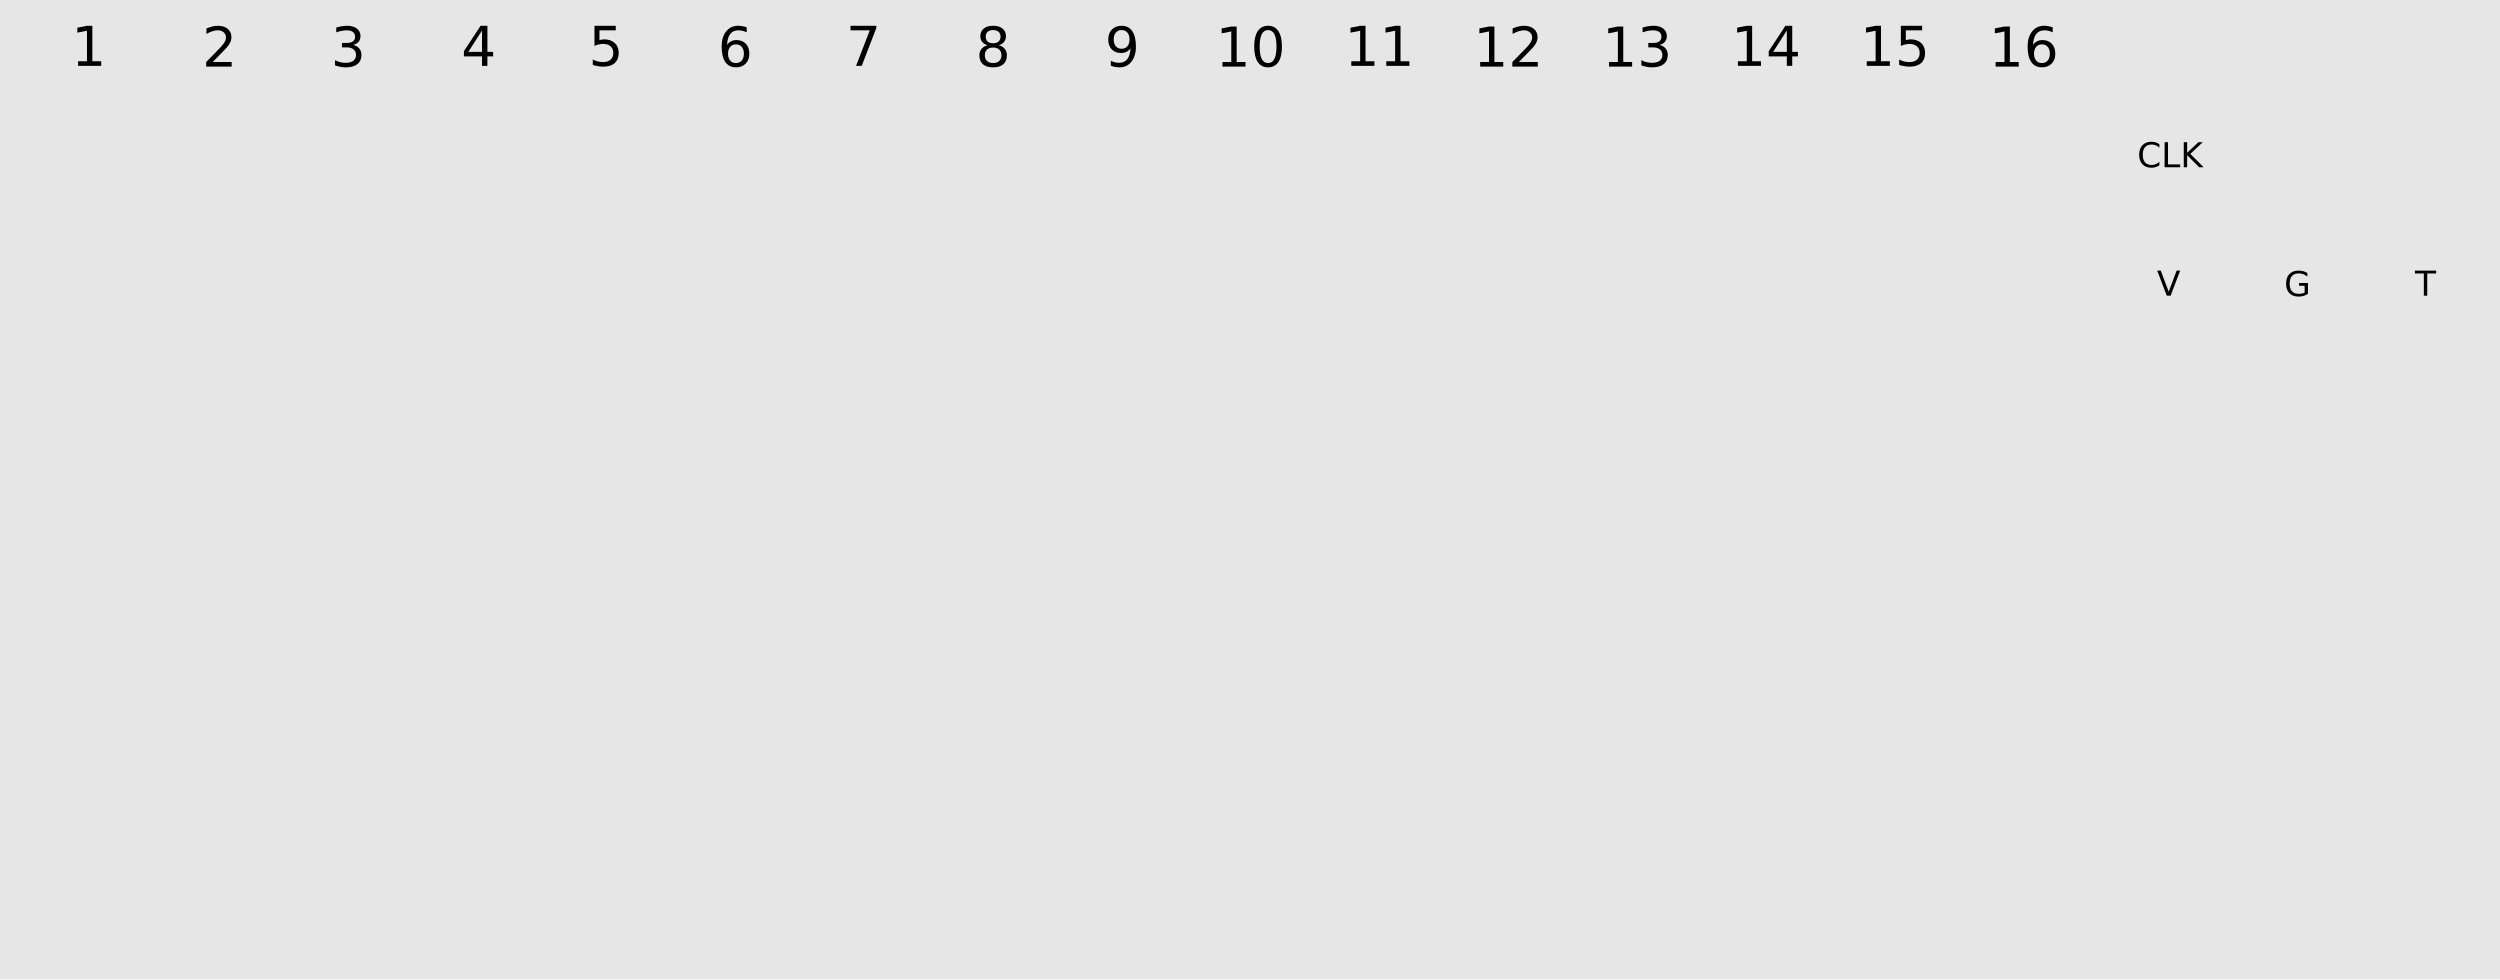
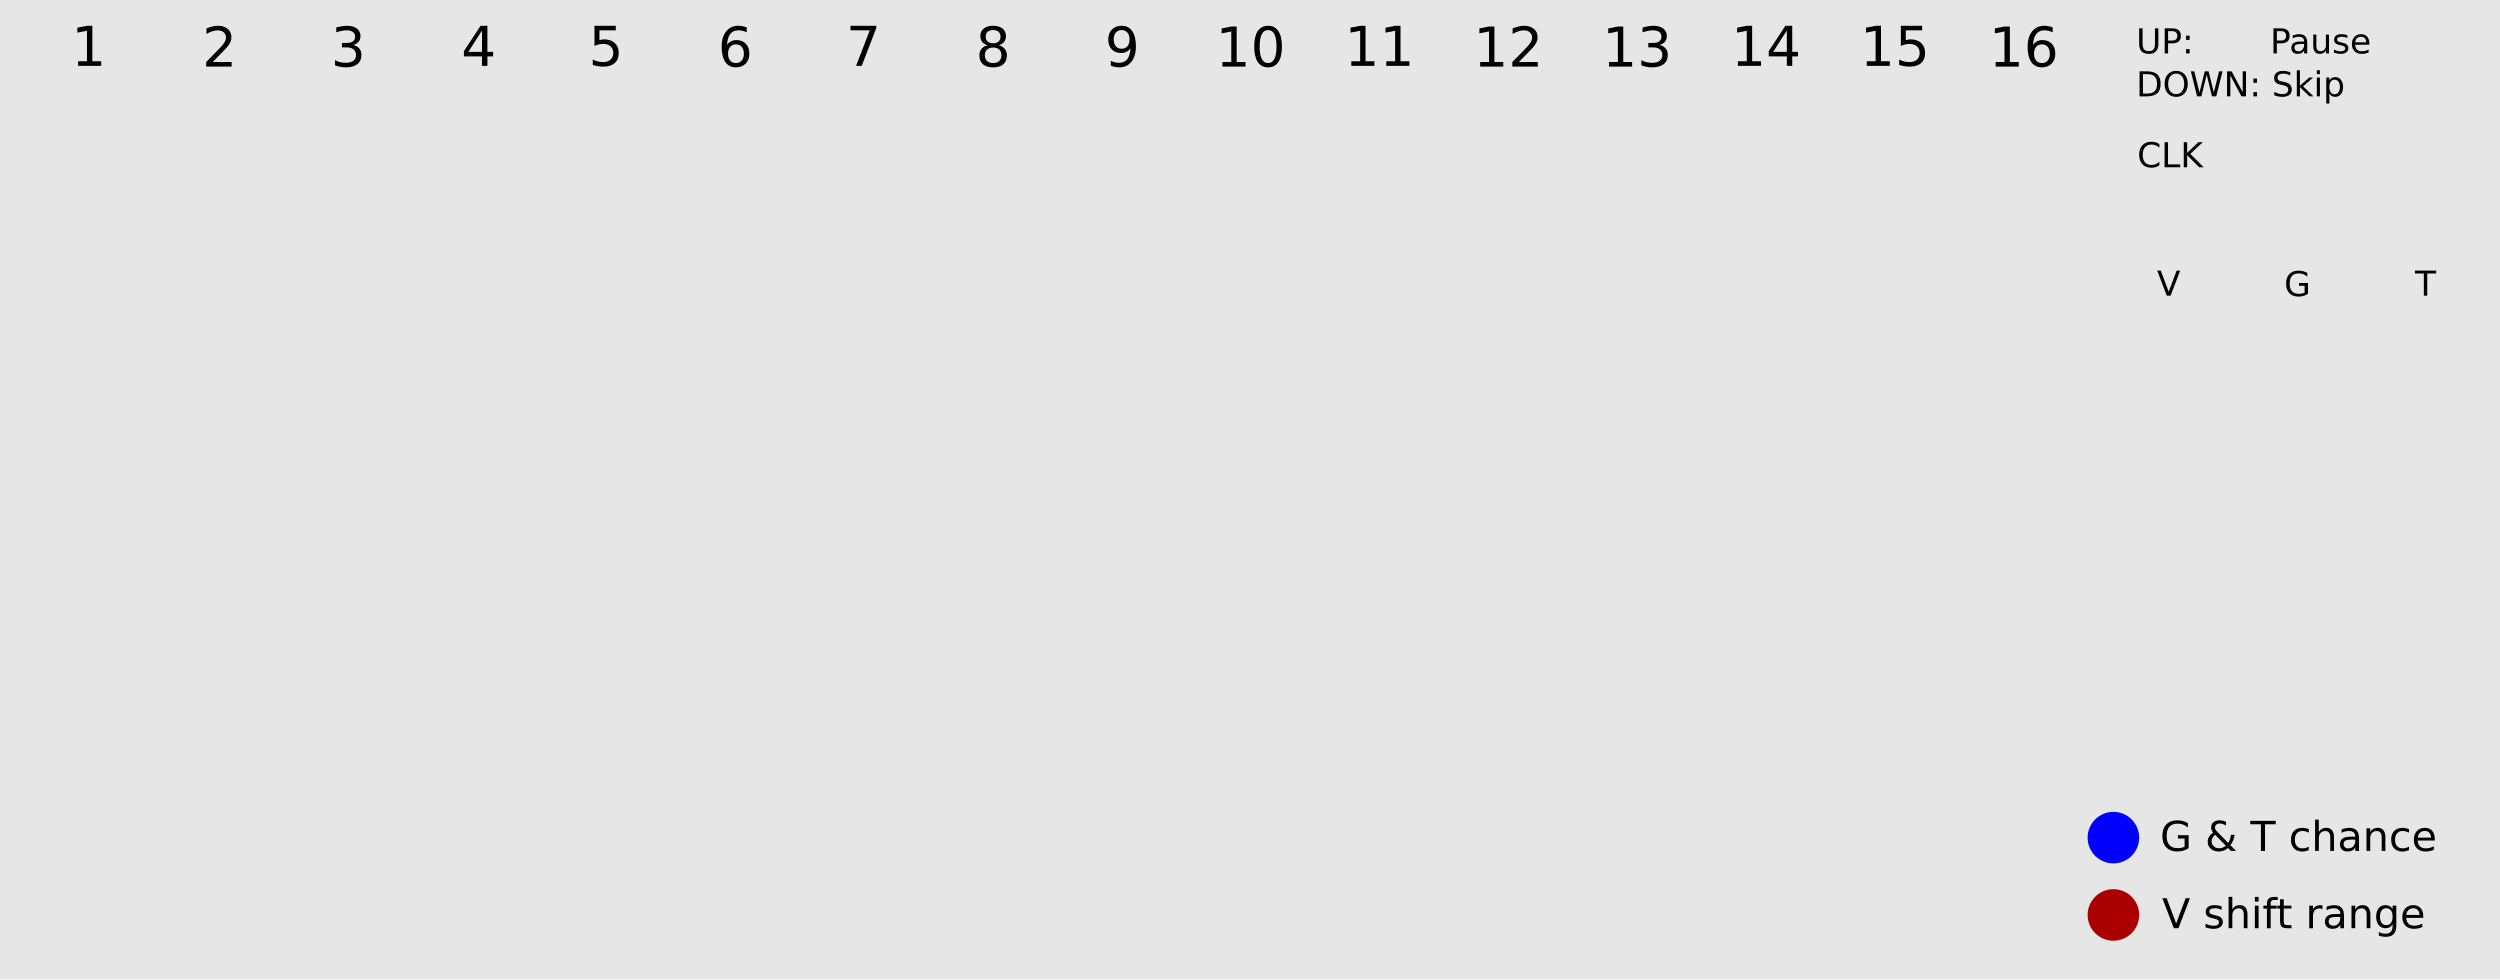
<svg xmlns="http://www.w3.org/2000/svg" width="970" height="380" viewBox="0 0 256.646 100.542" version="1.1" id="svg12553">
  <defs id="defs12547" />
  <g id="layer1" transform="translate(-26.5435,-161.3065)">
-     <path id="path33453" d="M 26.543,161.307 H 284.512 V 261.848 H 26.543 Z m 0,0" style="fill:#e6e6e6;fill-opacity:1;fill-rule:nonzero;stroke:none;stroke-width:0.475" />
+     <path id="path33453" d="M 26.014,161.307 H 283.983 V 261.848 H 26.014 Z m 0,0" style="fill:#e6e6e6;fill-opacity:1;fill-rule:nonzero;stroke:none;stroke-width:0.475" />
    <g aria-label="Clock " id="text354" style="font-style:normal;font-weight:normal;font-size:4.233px;line-height:1.25;font-family:sans-serif;fill:#000000;fill-opacity:1;stroke:none;stroke-width:0.265" transform="translate(-11.68908,-35.02009)">
      <path d="m 49.032,174.333 v 0.44 q -0.211,-0.196 -0.451,-0.294 -0.238,-0.097 -0.506,-0.097 -0.529,0 -0.81,0.325 -0.281,0.322 -0.281,0.934 0,0.61 0.281,0.934 0.281,0.322 0.81,0.322 0.269,0 0.506,-0.097 0.24,-0.097 0.451,-0.294 v 0.436 q -0.219,0.149 -0.465,0.223 -0.244,0.074 -0.517,0.074 -0.701,0 -1.104,-0.428 -0.403,-0.43 -0.403,-1.172 0,-0.744 0.403,-1.172 0.403,-0.43 1.104,-0.43 0.277,0 0.521,0.074 0.246,0.072 0.461,0.219 z" style="font-size:4.233px;stroke-width:0.265" id="path358" />
      <path d="m 49.661,173.965 h 0.38 v 3.216 h -0.38 z" style="font-size:4.233px;stroke-width:0.265" id="path360" />
      <path d="m 51.734,175.133 q -0.306,0 -0.484,0.24 -0.178,0.238 -0.178,0.653 0,0.415 0.176,0.655 0.178,0.238 0.486,0.238 0.304,0 0.482,-0.24 0.178,-0.24 0.178,-0.653 0,-0.411 -0.178,-0.651 -0.178,-0.242 -0.482,-0.242 z m 0,-0.322 q 0.496,0 0.779,0.322 0.283,0.322 0.283,0.893 0,0.568 -0.283,0.893 -0.283,0.322 -0.779,0.322 -0.498,0 -0.781,-0.322 -0.281,-0.325 -0.281,-0.893 0,-0.571 0.281,-0.893 0.283,-0.322 0.781,-0.322 z" style="font-size:4.233px;stroke-width:0.265" id="path362" />
      <path d="m 55.093,174.955 v 0.356 q -0.161,-0.089 -0.325,-0.132 -0.161,-0.045 -0.327,-0.045 -0.37,0 -0.575,0.236 -0.205,0.234 -0.205,0.657 0,0.424 0.205,0.659 0.205,0.234 0.575,0.234 0.165,0 0.327,-0.043 0.163,-0.045 0.325,-0.134 v 0.351 q -0.159,0.074 -0.331,0.112 -0.169,0.037 -0.362,0.037 -0.523,0 -0.831,-0.329 -0.308,-0.329 -0.308,-0.887 0,-0.566 0.31,-0.891 0.312,-0.325 0.854,-0.325 0.176,0 0.343,0.037 0.167,0.035 0.325,0.107 z" style="font-size:4.233px;stroke-width:0.265" id="path364" />
      <path d="m 55.74,173.965 h 0.382 v 1.9 l 1.135,-0.998 h 0.486 l -1.228,1.083 1.28,1.232 h -0.496 l -1.176,-1.131 v 1.131 h -0.382 z" style="font-size:4.233px;stroke-width:0.265" id="path366" />
    </g>
    <g aria-label="Run " id="text371" style="font-style:normal;font-weight:normal;font-size:2.822px;line-height:1.25;font-family:sans-serif;fill:#000000;fill-opacity:1;stroke:none;stroke-width:0.265" transform="translate(7.781762,-35.06145)">
      <path d="m 42.865,178.274 q 0.09,0.03 0.174,0.13 0.085,0.099 0.171,0.273 l 0.282,0.562 h -0.299 l -0.263,-0.528 q -0.102,-0.207 -0.198,-0.274 -0.095,-0.068 -0.26,-0.068 h -0.303 v 0.87 h -0.278 v -2.057 h 0.628 q 0.353,0 0.526,0.147 0.174,0.147 0.174,0.445 0,0.194 -0.091,0.322 -0.09,0.128 -0.262,0.178 z m -0.697,-0.864 v 0.73 h 0.35 q 0.201,0 0.303,-0.092 0.103,-0.094 0.103,-0.274 0,-0.181 -0.103,-0.271 -0.102,-0.092 -0.303,-0.092 z" style="font-size:2.822px;stroke-width:0.265" id="path375" />
      <path d="m 43.686,178.63 v -0.934 h 0.254 v 0.925 q 0,0.219 0.085,0.329 0.085,0.109 0.256,0.109 0.205,0 0.324,-0.131 0.12,-0.131 0.12,-0.357 v -0.875 h 0.254 v 1.543 h -0.254 v -0.237 q -0.092,0.141 -0.215,0.209 -0.121,0.068 -0.282,0.068 -0.266,0 -0.404,-0.165 -0.138,-0.165 -0.138,-0.484 z m 0.638,-0.972 z" style="font-size:2.822px;stroke-width:0.265" id="path377" />
      <path d="m 46.784,178.307 v 0.932 h -0.254 v -0.923 q 0,-0.219 -0.085,-0.328 -0.085,-0.109 -0.256,-0.109 -0.205,0 -0.324,0.131 -0.119,0.131 -0.119,0.357 v 0.872 h -0.255 v -1.543 h 0.255 v 0.24 q 0.091,-0.139 0.214,-0.208 0.124,-0.069 0.285,-0.069 0.266,0 0.402,0.165 0.136,0.164 0.136,0.484 z" style="font-size:2.822px;stroke-width:0.265" id="path379" />
    </g>
    <g aria-label="Reset" id="text384" style="font-size:2.822px;line-height:1.25;font-family:sans-serif;stroke-width:0.265" transform="translate(-3.872312,-33.00404)">
      <path d="m 68.277,176.217 q 0.09,0.03 0.174,0.13 0.085,0.099 0.171,0.273 l 0.282,0.562 H 68.605 l -0.263,-0.528 q -0.102,-0.207 -0.198,-0.274 -0.095,-0.068 -0.26,-0.068 h -0.303 v 0.87 h -0.278 v -2.057 h 0.628 q 0.353,0 0.526,0.147 0.174,0.147 0.174,0.445 0,0.194 -0.091,0.322 -0.09,0.128 -0.262,0.178 z m -0.697,-0.864 v 0.73 h 0.35 q 0.201,0 0.303,-0.092 0.103,-0.094 0.103,-0.274 0,-0.181 -0.103,-0.271 -0.102,-0.092 -0.303,-0.092 z" style="font-size:2.822px;stroke-width:0.265" id="path386" />
      <path d="m 70.445,176.346 v 0.124 H 69.279 q 0.017,0.262 0.157,0.4 0.142,0.136 0.394,0.136 0.146,0 0.282,-0.036 0.138,-0.036 0.273,-0.107 v 0.24 q -0.136,0.058 -0.28,0.088 -0.143,0.03 -0.291,0.03 -0.369,0 -0.586,-0.215 -0.215,-0.215 -0.215,-0.582 0,-0.379 0.204,-0.601 0.205,-0.223 0.553,-0.223 0.311,0 0.492,0.201 0.182,0.2 0.182,0.544 z m -0.254,-0.074 q -0.003,-0.208 -0.117,-0.332 -0.113,-0.124 -0.3,-0.124 -0.212,0 -0.34,0.12 -0.127,0.12 -0.146,0.338 z" style="font-size:2.822px;stroke-width:0.265" id="path388" />
      <path d="m 71.845,175.684 v 0.24 q -0.107,-0.055 -0.223,-0.083 -0.116,-0.028 -0.24,-0.028 -0.189,0 -0.284,0.058 -0.094,0.058 -0.094,0.174 0,0.088 0.068,0.139 0.068,0.05 0.271,0.095 l 0.087,0.019 q 0.27,0.058 0.383,0.164 0.114,0.105 0.114,0.294 0,0.215 -0.171,0.34 -0.169,0.125 -0.467,0.125 -0.124,0 -0.259,-0.025 -0.134,-0.023 -0.282,-0.072 v -0.262 q 0.141,0.073 0.277,0.11 0.136,0.036 0.27,0.036 0.179,0 0.276,-0.061 0.096,-0.062 0.096,-0.174 0,-0.103 -0.07,-0.158 -0.069,-0.055 -0.305,-0.106 l -0.088,-0.021 q -0.236,-0.05 -0.34,-0.152 -0.105,-0.103 -0.105,-0.282 0,-0.218 0.154,-0.336 0.154,-0.119 0.438,-0.119 0.141,0 0.265,0.021 0.124,0.021 0.229,0.062 z" style="font-size:2.822px;stroke-width:0.265" id="path390" />
      <path d="m 73.652,176.346 v 0.124 h -1.166 q 0.017,0.262 0.157,0.4 0.142,0.136 0.394,0.136 0.146,0 0.282,-0.036 0.138,-0.036 0.273,-0.107 v 0.24 q -0.136,0.058 -0.28,0.088 -0.143,0.03 -0.291,0.03 -0.369,0 -0.586,-0.215 -0.215,-0.215 -0.215,-0.582 0,-0.379 0.204,-0.601 0.205,-0.223 0.553,-0.223 0.311,0 0.492,0.201 0.182,0.2 0.182,0.544 z m -0.254,-0.074 q -0.003,-0.208 -0.117,-0.332 -0.113,-0.124 -0.3,-0.124 -0.212,0 -0.34,0.12 -0.127,0.12 -0.146,0.338 z" style="font-size:2.822px;stroke-width:0.265" id="path392" />
      <path d="m 74.319,175.2 v 0.438 h 0.522 v 0.197 h -0.522 v 0.838 q 0,0.189 0.051,0.243 0.052,0.054 0.211,0.054 h 0.26 v 0.212 h -0.26 q -0.294,0 -0.405,-0.109 -0.112,-0.11 -0.112,-0.4 v -0.838 h -0.186 v -0.197 h 0.186 v -0.438 z" style="font-size:2.822px;stroke-width:0.265" id="path394" />
    </g>
    <g aria-label="Steps" id="text399" style="font-size:4.233px;line-height:1.25;font-family:sans-serif;stroke-width:0.265" transform="translate(1.960926,-35.06143)">
      <path d="m 75.097,174.164 v 0.407 q -0.238,-0.114 -0.449,-0.17 -0.211,-0.056 -0.407,-0.056 -0.341,0 -0.527,0.132 -0.184,0.132 -0.184,0.376 0,0.205 0.122,0.31 0.124,0.103 0.467,0.167 l 0.252,0.052 q 0.467,0.089 0.688,0.314 0.223,0.223 0.223,0.599 0,0.449 -0.302,0.68 -0.3,0.232 -0.881,0.232 -0.219,0 -0.467,-0.05 -0.246,-0.05 -0.511,-0.147 v -0.43 q 0.254,0.143 0.498,0.215 0.244,0.072 0.48,0.072 0.358,0 0.552,-0.141 0.194,-0.141 0.194,-0.401 0,-0.227 -0.141,-0.356 -0.138,-0.128 -0.457,-0.192 l -0.254,-0.05 q -0.467,-0.093 -0.676,-0.291 -0.209,-0.198 -0.209,-0.552 0,-0.409 0.287,-0.645 0.289,-0.236 0.796,-0.236 0.217,0 0.442,0.039 0.225,0.039 0.461,0.118 z" style="stroke-width:0.265" id="path401" />
      <path d="m 76.293,174.176 v 0.657 h 0.783 v 0.296 h -0.783 v 1.257 q 0,0.283 0.076,0.364 0.079,0.081 0.316,0.081 h 0.391 v 0.318 h -0.391 q -0.44,0 -0.608,-0.163 -0.167,-0.165 -0.167,-0.599 v -1.257 h -0.279 v -0.296 h 0.279 v -0.657 z" style="stroke-width:0.265" id="path403" />
      <path d="m 79.557,175.896 v 0.186 h -1.749 q 0.025,0.393 0.236,0.599 0.213,0.205 0.591,0.205 0.219,0 0.424,-0.054 0.207,-0.054 0.409,-0.161 v 0.36 q -0.205,0.087 -0.42,0.132 -0.215,0.045 -0.436,0.045 -0.554,0 -0.878,-0.322 -0.322,-0.322 -0.322,-0.872 0,-0.568 0.306,-0.901 0.308,-0.335 0.829,-0.335 0.467,0 0.738,0.302 0.273,0.3 0.273,0.816 z m -0.38,-0.112 q -0.004,-0.312 -0.176,-0.498 -0.169,-0.186 -0.451,-0.186 -0.318,0 -0.511,0.18 -0.19,0.18 -0.219,0.506 z" style="stroke-width:0.265" id="path405" />
      <path d="m 80.549,176.801 v 1.228 h -0.382 v -3.196 h 0.382 v 0.351 q 0.12,-0.207 0.302,-0.306 0.184,-0.101 0.438,-0.101 0.422,0 0.684,0.335 0.265,0.335 0.265,0.881 0,0.546 -0.265,0.881 -0.263,0.335 -0.684,0.335 -0.254,0 -0.438,-0.099 -0.182,-0.101 -0.302,-0.308 z m 1.294,-0.808 q 0,-0.42 -0.174,-0.657 -0.172,-0.24 -0.473,-0.24 -0.302,0 -0.475,0.24 -0.172,0.238 -0.172,0.657 0,0.42 0.172,0.659 0.174,0.238 0.475,0.238 0.302,0 0.473,-0.238 0.174,-0.24 0.174,-0.659 z" style="stroke-width:0.265" id="path407" />
      <path d="m 84.345,174.902 v 0.36 q -0.161,-0.083 -0.335,-0.124 -0.174,-0.041 -0.36,-0.041 -0.283,0 -0.426,0.087 -0.141,0.087 -0.141,0.26 0,0.132 0.101,0.209 0.101,0.074 0.407,0.143 l 0.13,0.029 q 0.405,0.087 0.575,0.246 0.172,0.157 0.172,0.44 0,0.322 -0.256,0.511 -0.254,0.188 -0.701,0.188 -0.186,0 -0.389,-0.037 -0.201,-0.035 -0.424,-0.107 v -0.393 q 0.211,0.11 0.415,0.165 0.205,0.054 0.405,0.054 0.269,0 0.413,-0.091 0.145,-0.093 0.145,-0.26 0,-0.155 -0.105,-0.238 -0.103,-0.083 -0.457,-0.159 l -0.132,-0.031 q -0.353,-0.074 -0.511,-0.227 -0.157,-0.155 -0.157,-0.424 0,-0.327 0.232,-0.504 0.232,-0.178 0.657,-0.178 0.211,0 0.397,0.031 0.186,0.031 0.343,0.093 z" style="stroke-width:0.265" id="path409" />
    </g>
    <g aria-label="CLK" id="text60" style="font-style:normal;font-weight:normal;font-size:3.528px;line-height:1.25;font-family:sans-serif;fill:#000000;fill-opacity:1;stroke:none;stroke-width:0.265" transform="translate(-8.929327,-43.68371)">
      <path d="m 257.151,219.787 v 0.367 q -0.176,-0.164 -0.376,-0.245 -0.198,-0.081 -0.422,-0.081 -0.441,0 -0.675,0.27 -0.234,0.269 -0.234,0.779 0,0.508 0.234,0.779 0.234,0.269 0.675,0.269 0.224,0 0.422,-0.081 0.2,-0.081 0.376,-0.245 v 0.363 q -0.183,0.124 -0.388,0.186 -0.203,0.062 -0.431,0.062 -0.584,0 -0.92,-0.357 -0.336,-0.358 -0.336,-0.977 0,-0.62 0.336,-0.977 0.336,-0.358 0.92,-0.358 0.231,0 0.434,0.062 0.205,0.06 0.384,0.183 z" style="font-size:3.528px;stroke-width:0.265" id="path62" />
      <path d="m 257.688,219.589 h 0.348 v 2.279 h 1.252 v 0.293 h -1.6 z" style="font-size:3.528px;stroke-width:0.265" id="path64" />
      <path d="m 259.654,219.589 h 0.348 v 1.087 l 1.154,-1.087 h 0.448 l -1.276,1.199 1.368,1.373 h -0.458 l -1.235,-1.239 v 1.239 h -0.348 z" style="font-size:3.528px;stroke-width:0.265" id="path66" />
    </g>
    <g aria-label="1" id="text9599" style="font-size:5.644px;line-height:1.25;font-family:sans-serif;stroke-width:0.265" transform="translate(-113.4327,13.39085)">
      <path d="m 147.994,154.208 h 0.91 v -3.139 l -0.989,0.198 v -0.507 l 0.984,-0.198 h 0.557 v 3.646 h 0.91 v 0.469 h -2.37 z" style="stroke-width:0.265" id="path9661" />
    </g>
    <g aria-label="2" id="text9603" style="font-size:5.644px;line-height:1.25;font-family:sans-serif;stroke-width:0.265" transform="translate(-199.6447,25.35596)">
      <path d="m 248.025,142.317 h 1.943 v 0.469 h -2.613 v -0.469 q 0.317,-0.328 0.863,-0.879 0.548,-0.554 0.689,-0.714 0.267,-0.3 0.372,-0.507 0.107,-0.209 0.107,-0.411 0,-0.328 -0.232,-0.535 -0.229,-0.207 -0.598,-0.207 -0.262,0 -0.554,0.091 -0.289,0.091 -0.62,0.276 v -0.562 q 0.336,-0.135 0.628,-0.204 0.292,-0.069 0.535,-0.069 0.639,0 1.02,0.32 0.38,0.32 0.38,0.854 0,0.254 -0.097,0.482 -0.094,0.226 -0.345,0.535 -0.069,0.08 -0.438,0.463 -0.369,0.38 -1.042,1.067 z" style="stroke-width:0.265" id="path9664" />
    </g>
    <g aria-label="3" id="text9607" style="font-size:5.644px;line-height:1.25;font-family:sans-serif;stroke-width:0.265" transform="translate(-191.7237,41.23095)">
      <path d="m 254.523,124.692 q 0.4,0.085 0.623,0.356 0.226,0.27 0.226,0.667 0,0.609 -0.419,0.943 -0.419,0.333 -1.191,0.333 -0.259,0 -0.535,-0.052 -0.273,-0.05 -0.565,-0.152 v -0.537 q 0.232,0.135 0.507,0.204 0.276,0.069 0.576,0.069 0.524,0 0.796,-0.207 0.276,-0.207 0.276,-0.601 0,-0.364 -0.256,-0.568 -0.254,-0.207 -0.708,-0.207 h -0.48 v -0.458 h 0.502 q 0.411,0 0.628,-0.163 0.218,-0.165 0.218,-0.474 0,-0.317 -0.226,-0.485 -0.223,-0.171 -0.642,-0.171 -0.229,0 -0.491,0.05 -0.262,0.05 -0.576,0.154 v -0.496 q 0.317,-0.088 0.593,-0.132 0.278,-0.044 0.524,-0.044 0.634,0 1.003,0.289 0.369,0.287 0.369,0.777 0,0.342 -0.196,0.579 -0.196,0.234 -0.557,0.325 z" style="stroke-width:0.265" id="path9667" />
    </g>
    <g aria-label="4" id="text9611" style="font-size:5.644px;line-height:1.25;font-family:sans-serif;stroke-width:0.265">
      <path d="m 76.026,164.437 -1.406,2.197 h 1.406 z m -0.146,-0.485 h 0.7 v 2.682 h 0.587 v 0.463 h -0.587 v 0.97 h -0.554 v -0.97 h -1.858 v -0.537 z" style="stroke-width:0.265" id="path9679" />
    </g>
    <g aria-label="5" id="text9615" style="font-size:5.644px;line-height:1.25;font-family:sans-serif;stroke-width:0.265" transform="translate(-83.25004,27.92732)">
      <path d="m 170.821,136.025 h 2.186 v 0.469 h -1.676 v 1.009 q 0.121,-0.041 0.243,-0.061 0.121,-0.022 0.243,-0.022 0.689,0 1.091,0.378 0.402,0.378 0.402,1.023 0,0.664 -0.413,1.034 -0.413,0.367 -1.166,0.367 -0.259,0 -0.529,-0.044 -0.267,-0.044 -0.554,-0.132 V 139.484 q 0.248,0.135 0.513,0.201 0.265,0.066 0.559,0.066 0.477,0 0.755,-0.251 0.278,-0.251 0.278,-0.681 0,-0.43 -0.278,-0.681 -0.278,-0.251 -0.755,-0.251 -0.223,0 -0.446,0.05 -0.22,0.05 -0.452,0.154 z" style="stroke-width:0.265" id="path9673" />
    </g>
    <g aria-label="6" id="text9619" style="font-size:5.644px;line-height:1.25;font-family:sans-serif;stroke-width:0.265" transform="translate(-56.75037,38.5851)">
      <path d="m 158.846,127.277 q -0.375,0 -0.595,0.256 -0.218,0.256 -0.218,0.703 0,0.444 0.218,0.703 0.22,0.256 0.595,0.256 0.375,0 0.593,-0.256 0.22,-0.259 0.22,-0.703 0,-0.446 -0.22,-0.703 -0.218,-0.256 -0.593,-0.256 z m 1.105,-1.745 v 0.507 q -0.209,-0.099 -0.424,-0.152 -0.212,-0.052 -0.422,-0.052 -0.551,0 -0.843,0.372 -0.289,0.372 -0.331,1.124 0.163,-0.24 0.408,-0.367 0.245,-0.13 0.54,-0.13 0.62,0 0.978,0.378 0.361,0.375 0.361,1.022 0,0.634 -0.375,1.017 -0.375,0.383 -0.998,0.383 -0.714,0 -1.091,-0.546 -0.378,-0.548 -0.378,-1.587 0,-0.976 0.463,-1.554 0.463,-0.582 1.243,-0.582 0.209,0 0.422,0.041 0.215,0.041 0.446,0.124 z" style="stroke-width:0.265" id="path9676" />
    </g>
    <g aria-label="7" id="text9623" style="font-size:5.644px;line-height:1.25;font-family:sans-serif;stroke-width:0.265">
      <path d="m 113.856,163.952 h 2.646 v 0.237 l -1.494,3.878 h -0.582 l 1.406,-3.646 H 113.856 Z" style="stroke-width:0.265" id="path9682" />
    </g>
    <g aria-label="8" id="text9627" style="font-size:5.644px;line-height:1.25;font-family:sans-serif;stroke-width:0.265" transform="translate(-75.26017,49.1684)">
      <path d="m 203.756,117.019 q -0.397,0 -0.626,0.212 -0.226,0.212 -0.226,0.584 0,0.372 0.226,0.584 0.229,0.212 0.626,0.212 0.397,0 0.626,-0.212 0.229,-0.215 0.229,-0.584 0,-0.372 -0.229,-0.584 -0.226,-0.212 -0.626,-0.212 z m -0.557,-0.237 q -0.358,-0.088 -0.559,-0.333 -0.198,-0.245 -0.198,-0.598 0,-0.493 0.35,-0.78 0.353,-0.287 0.965,-0.287 0.615,0 0.965,0.287 0.35,0.287 0.35,0.78 0,0.353 -0.201,0.598 -0.198,0.245 -0.554,0.333 0.402,0.094 0.626,0.367 0.226,0.273 0.226,0.667 0,0.598 -0.367,0.918 -0.364,0.32 -1.045,0.32 -0.681,0 -1.047,-0.32 -0.364,-0.32 -0.364,-0.918 0,-0.394 0.226,-0.667 0.226,-0.273 0.628,-0.367 z m -0.204,-0.879 q 0,0.32 0.198,0.499 0.201,0.179 0.562,0.179 0.358,0 0.559,-0.179 0.204,-0.179 0.204,-0.499 0,-0.32 -0.204,-0.499 -0.201,-0.179 -0.559,-0.179 -0.361,0 -0.562,0.179 -0.198,0.179 -0.198,0.499 z" style="stroke-width:0.265" id="path9670" />
    </g>
    <g aria-label="9" id="text9631" style="font-size:5.644px;line-height:1.25;font-family:sans-serif;stroke-width:0.265">
      <path d="m 140.579,168.056 v -0.507 q 0.209,0.099 0.424,0.152 0.215,0.052 0.422,0.052 0.551,0 0.841,-0.369 0.292,-0.372 0.333,-1.127 -0.16,0.237 -0.405,0.364 -0.245,0.127 -0.543,0.127 -0.617,0 -0.978,-0.372 -0.358,-0.375 -0.358,-1.022 0,-0.634 0.375,-1.017 0.375,-0.383 0.998,-0.383 0.714,0 1.089,0.548 0.378,0.546 0.378,1.587 0,0.973 -0.463,1.554 -0.46,0.579 -1.24,0.579 -0.209,0 -0.424,-0.041 -0.215,-0.041 -0.446,-0.124 z m 1.108,-1.745 q 0.375,0 0.593,-0.256 0.22,-0.256 0.22,-0.703 0,-0.444 -0.22,-0.7 -0.218,-0.259 -0.593,-0.259 -0.375,0 -0.595,0.259 -0.218,0.256 -0.218,0.7 0,0.446 0.218,0.703 0.22,0.256 0.595,0.256 z" style="stroke-width:0.265" id="path9700" />
    </g>
    <g aria-label="10" id="text9635" style="font-size:5.644px;line-height:1.25;font-family:sans-serif;stroke-width:0.265" transform="translate(-156.4597,57.1059)">
      <path d="m 308.496,110.567 h 0.909 v -3.139 l -0.989,0.198 v -0.507 l 0.984,-0.198 h 0.557 v 3.646 h 0.909 v 0.469 h -2.37 z" style="stroke-width:0.265" id="path9695" />
      <path d="m 313.181,107.287 q -0.43,0 -0.648,0.424 -0.215,0.422 -0.215,1.271 0,0.846 0.215,1.271 0.218,0.422 0.648,0.422 0.433,0 0.648,-0.422 0.218,-0.424 0.218,-1.271 0,-0.849 -0.218,-1.271 -0.215,-0.424 -0.648,-0.424 z m 0,-0.441 q 0.692,0 1.056,0.548 0.367,0.546 0.367,1.587 0,1.039 -0.367,1.587 -0.364,0.546 -1.056,0.546 -0.692,0 -1.058,-0.546 -0.364,-0.548 -0.364,-1.587 0,-1.042 0.364,-1.587 0.367,-0.548 1.058,-0.548 z" style="stroke-width:0.265" id="path9697" />
    </g>
    <g aria-label="11" id="text9639" style="font-size:5.644px;line-height:1.25;font-family:sans-serif;stroke-width:0.265" transform="translate(-0.2645807)">
      <path d="m 165.53,167.599 h 0.909 v -3.139 l -0.989,0.198 v -0.507 l 0.984,-0.198 h 0.557 v 3.646 h 0.909 v 0.469 h -2.37 z" style="stroke-width:0.265" id="path9703" />
      <path d="m 169.121,167.599 h 0.91 v -3.139 l -0.989,0.198 v -0.507 l 0.984,-0.198 h 0.557 v 3.646 h 0.91 v 0.469 h -2.37 z" style="stroke-width:0.265" id="path9705" />
    </g>
    <g aria-label="12" id="text9643" style="font-size:5.644px;line-height:1.25;font-family:sans-serif;stroke-width:0.265">
      <path d="m 178.494,167.673 h 0.91 v -3.139 l -0.989,0.198 v -0.507 l 0.984,-0.198 h 0.557 v 3.646 h 0.91 v 0.469 h -2.37 z" style="stroke-width:0.265" id="path9708" />
      <path d="m 182.469,167.673 h 1.943 v 0.469 h -2.613 v -0.469 q 0.317,-0.328 0.863,-0.879 0.548,-0.554 0.689,-0.714 0.267,-0.3 0.372,-0.507 0.107,-0.209 0.107,-0.411 0,-0.328 -0.232,-0.535 -0.229,-0.207 -0.598,-0.207 -0.262,0 -0.554,0.091 -0.289,0.091 -0.62,0.276 v -0.562 q 0.336,-0.135 0.628,-0.204 0.292,-0.069 0.535,-0.069 0.639,0 1.02,0.32 0.38,0.32 0.38,0.854 0,0.254 -0.097,0.482 -0.094,0.226 -0.345,0.535 -0.069,0.08 -0.438,0.463 -0.369,0.38 -1.042,1.067 z" style="stroke-width:0.265" id="path9710" />
    </g>
    <g aria-label="13" id="text9647" style="font-size:5.644px;line-height:1.25;font-family:sans-serif;stroke-width:0.265">
      <path d="m 191.723,167.673 h 0.91 v -3.139 l -0.989,0.198 v -0.507 l 0.984,-0.198 h 0.557 v 3.646 h 0.91 v 0.469 h -2.37 z" style="stroke-width:0.265" id="path9713" />
      <path d="m 196.905,165.923 q 0.4,0.085 0.623,0.356 0.226,0.27 0.226,0.667 0,0.609 -0.419,0.943 -0.419,0.333 -1.191,0.333 -0.259,0 -0.535,-0.052 -0.273,-0.05 -0.565,-0.152 v -0.537 q 0.232,0.135 0.507,0.204 0.276,0.069 0.576,0.069 0.524,0 0.797,-0.207 0.276,-0.207 0.276,-0.601 0,-0.364 -0.256,-0.568 -0.254,-0.207 -0.708,-0.207 h -0.48 v -0.458 h 0.502 q 0.411,0 0.628,-0.163 0.218,-0.165 0.218,-0.474 0,-0.317 -0.226,-0.485 -0.223,-0.171 -0.642,-0.171 -0.229,0 -0.491,0.05 -0.262,0.05 -0.576,0.154 v -0.496 q 0.317,-0.088 0.593,-0.132 0.278,-0.044 0.524,-0.044 0.634,0 1.003,0.289 0.369,0.287 0.369,0.777 0,0.342 -0.196,0.579 -0.196,0.234 -0.557,0.325 z" style="stroke-width:0.265" id="path9715" />
    </g>
    <g aria-label="14" id="text9651" style="font-size:5.644px;line-height:1.25;font-family:sans-serif;stroke-width:0.265">
      <path d="m 204.953,167.599 h 0.91 v -3.139 l -0.989,0.198 v -0.507 l 0.984,-0.198 h 0.557 v 3.646 h 0.909 v 0.469 h -2.37 z" style="stroke-width:0.265" id="path9718" />
      <path d="m 209.977,164.437 -1.406,2.197 h 1.406 z m -0.146,-0.485 h 0.7 v 2.682 h 0.587 v 0.463 h -0.587 v 0.97 h -0.554 v -0.97 h -1.858 v -0.537 z" style="stroke-width:0.265" id="path9720" />
    </g>
    <g aria-label="15" id="text9655" style="font-size:5.644px;line-height:1.25;font-family:sans-serif;stroke-width:0.265" transform="translate(-106.1889,-62.03101)">
      <path d="m 324.371,229.63 h 0.909 v -3.139 l -0.989,0.198 v -0.507 l 0.984,-0.198 h 0.557 v 3.646 h 0.909 v 0.469 h -2.37 z" style="stroke-width:0.265" id="path9723" />
      <path d="m 327.871,225.983 h 2.186 v 0.469 h -1.676 v 1.009 q 0.121,-0.041 0.243,-0.061 0.121,-0.022 0.243,-0.022 0.689,0 1.091,0.378 0.402,0.378 0.402,1.023 0,0.664 -0.413,1.034 -0.413,0.367 -1.166,0.367 -0.259,0 -0.529,-0.044 -0.267,-0.044 -0.554,-0.132 v -0.559 q 0.248,0.135 0.513,0.201 0.265,0.066 0.559,0.066 0.477,0 0.755,-0.251 0.278,-0.251 0.278,-0.681 0,-0.43 -0.278,-0.681 -0.278,-0.251 -0.755,-0.251 -0.223,0 -0.446,0.05 -0.22,0.05 -0.452,0.154 z" style="stroke-width:0.265" id="path9725" />
    </g>
    <g aria-label="16" id="text9659" style="font-size:5.644px;line-height:1.25;font-family:sans-serif;stroke-width:0.265">
      <path d="m 231.411,167.673 h 0.91 v -3.139 l -0.989,0.198 v -0.507 l 0.984,-0.198 h 0.557 v 3.646 h 0.91 v 0.469 h -2.37 z" style="stroke-width:0.265" id="path9728" />
      <path d="m 236.165,165.862 q -0.375,0 -0.595,0.256 -0.218,0.256 -0.218,0.703 0,0.444 0.218,0.703 0.22,0.256 0.595,0.256 0.375,0 0.593,-0.256 0.22,-0.259 0.22,-0.703 0,-0.446 -0.22,-0.703 -0.218,-0.256 -0.593,-0.256 z m 1.105,-1.745 v 0.507 q -0.209,-0.099 -0.424,-0.152 -0.212,-0.052 -0.422,-0.052 -0.551,0 -0.843,0.372 -0.289,0.372 -0.331,1.124 0.163,-0.24 0.408,-0.367 0.245,-0.13 0.54,-0.13 0.62,0 0.978,0.378 0.361,0.375 0.361,1.023 0,0.634 -0.375,1.017 -0.375,0.383 -0.998,0.383 -0.714,0 -1.091,-0.546 -0.378,-0.548 -0.378,-1.587 0,-0.976 0.463,-1.554 0.463,-0.582 1.243,-0.582 0.209,0 0.422,0.041 0.215,0.041 0.446,0.124 z" style="stroke-width:0.265" id="path9730" />
    </g>
    <g aria-label="G" id="text9735" style="font-size:3.528px;line-height:1.25;font-family:sans-serif;stroke-width:0.265" transform="translate(59.06858,56.85782)">
      <path d="m 204.062,134.481 v -0.691 h -0.568 v -0.286 h 0.913 v 1.104 q -0.202,0.143 -0.444,0.217 -0.243,0.072 -0.518,0.072 -0.603,0 -0.944,-0.351 -0.339,-0.353 -0.339,-0.982 0,-0.63 0.339,-0.982 0.341,-0.353 0.944,-0.353 0.251,0 0.477,0.062 0.227,0.062 0.419,0.183 v 0.37 q -0.193,-0.164 -0.41,-0.246 -0.217,-0.083 -0.456,-0.083 -0.472,0 -0.71,0.264 -0.236,0.264 -0.236,0.785 0,0.52 0.236,0.784 0.238,0.264 0.71,0.264 0.184,0 0.329,-0.031 0.145,-0.033 0.26,-0.1 z" style="font-size:3.528px;stroke-width:0.265" id="path9737" />
    </g>
    <g aria-label="V" id="text9742" style="font-size:3.528px;line-height:1.25;font-family:sans-serif;stroke-width:0.265">
      <path d="m 248.982,191.66 -0.982,-2.572 h 0.363 l 0.815,2.165 0.816,-2.165 h 0.362 l -0.98,2.572 z" style="font-size:3.528px;stroke-width:0.265" id="path9748" />
    </g>
    <g aria-label="T" id="text9746" style="font-size:3.528px;line-height:1.25;font-family:sans-serif;stroke-width:0.265">
      <path d="m 274.458,189.088 h 2.176 v 0.293 h -0.913 v 2.279 h -0.35 v -2.279 h -0.913 z" style="font-size:3.528px;stroke-width:0.265" id="path9751" />
    </g>
+     <circle style="fill:#0000ff;stroke-width:0.265" id="path9754" cx="243.502" cy="247.296" r="2.646" />
+     <g aria-label="Pitch shift range" id="text9758" style="font-size:4.233px;line-height:1.25;font-family:sans-serif;stroke-width:0.265" transform="translate(5.027084,-1.281563)">
+       <g aria-label="V shift range" id="text9973" style="font-size:4.233px;line-height:1.25;font-family:sans-serif;stroke-width:0.07">
+         <path d="m 244.68,257.879 -1.178,-3.086 h 0.436 l 0.978,2.598 0.98,-2.598 h 0.434 l -1.176,3.086 z" style="font-size:4.233px;stroke-width:0.07" id="path9975" />
+         <path d="m 249.585,255.633 v 0.36 q -0.161,-0.083 -0.335,-0.124 -0.174,-0.041 -0.36,-0.041 -0.283,0 -0.426,0.087 -0.141,0.087 -0.141,0.26 0,0.132 0.101,0.209 0.101,0.074 0.407,0.143 l 0.13,0.029 q 0.405,0.087 0.575,0.246 0.172,0.157 0.172,0.44 0,0.322 -0.256,0.511 -0.254,0.188 -0.701,0.188 -0.186,0 -0.389,-0.037 -0.201,-0.035 -0.424,-0.107 v -0.393 q 0.211,0.11 0.415,0.165 0.205,0.054 0.405,0.054 0.269,0 0.413,-0.091 0.145,-0.093 0.145,-0.26 0,-0.155 -0.105,-0.238 -0.103,-0.083 -0.457,-0.159 l -0.132,-0.031 q -0.353,-0.074 -0.511,-0.227 -0.157,-0.155 -0.157,-0.424 0,-0.327 0.232,-0.504 0.232,-0.178 0.657,-0.178 0.211,0 0.397,0.031 0.186,0.031 0.343,0.093 z" style="font-size:4.233px;stroke-width:0.07" id="path9977" />
+         <path d="m 252.239,256.482 v 1.397 h -0.38 v -1.385 q 0,-0.329 -0.128,-0.492 -0.128,-0.163 -0.384,-0.163 -0.308,0 -0.486,0.196 -0.178,0.196 -0.178,0.535 v 1.308 h -0.382 v -3.216 h 0.382 v 1.261 q 0.136,-0.209 0.32,-0.312 0.186,-0.103 0.428,-0.103 0.399,0 0.604,0.248 0.205,0.246 0.205,0.726 z" style="font-size:4.233px;stroke-width:0.07" id="path9979" />
+         <path d="m 252.998,255.564 h 0.38 v 2.315 h -0.38 z m 0,-0.901 h 0.38 v 0.482 h -0.38 z" style="font-size:4.233px;stroke-width:0.07" id="path9981" />
+         <path d="m 255.346,254.663 v 0.316 h -0.364 q -0.205,0 -0.285,0.083 -0.079,0.083 -0.079,0.298 v 0.205 h 0.626 v 0.296 h -0.626 v 2.02 h -0.382 v -2.02 h -0.364 v -0.296 h 0.364 v -0.161 q 0,-0.387 0.18,-0.562 0.18,-0.178 0.571,-0.178 z" style="font-size:4.233px;stroke-width:0.07" id="path9983" />
+         <path d="m 255.966,254.907 v 0.657 h 0.783 v 0.296 h -0.783 v 1.257 q 0,0.283 0.076,0.364 0.079,0.081 0.316,0.081 h 0.391 v 0.318 h -0.391 q -0.44,0 -0.608,-0.163 -0.167,-0.165 -0.167,-0.599 v -1.257 h -0.279 v -0.296 h 0.279 v -0.657 z" style="font-size:4.233px;stroke-width:0.07" id="path9985" />
+         <path d="m 259.937,255.92 q -0.064,-0.037 -0.141,-0.054 -0.074,-0.019 -0.165,-0.019 -0.322,0 -0.496,0.211 -0.172,0.209 -0.172,0.602 v 1.22 h -0.382 v -2.315 h 0.382 v 0.36 q 0.12,-0.211 0.312,-0.312 0.192,-0.103 0.467,-0.103 0.039,0 0.087,0.006 0.048,0.004 0.105,0.015 z" style="font-size:4.233px;stroke-width:0.07" id="path9987" />
+         <path d="m 261.388,256.716 q -0.461,0 -0.639,0.105 -0.178,0.105 -0.178,0.36 0,0.203 0.132,0.322 0.134,0.118 0.364,0.118 0.316,0 0.506,-0.223 0.192,-0.225 0.192,-0.597 v -0.085 z m 0.759,-0.157 v 1.321 h -0.38 v -0.351 q -0.13,0.211 -0.325,0.312 -0.194,0.099 -0.475,0.099 -0.356,0 -0.566,-0.198 -0.209,-0.201 -0.209,-0.535 0,-0.391 0.26,-0.589 0.263,-0.198 0.781,-0.198 h 0.533 v -0.037 q 0,-0.263 -0.174,-0.405 -0.172,-0.145 -0.484,-0.145 -0.198,0 -0.387,0.048 -0.188,0.048 -0.362,0.143 v -0.351 q 0.209,-0.081 0.405,-0.12 0.196,-0.041 0.382,-0.041 0.502,0 0.75,0.26 0.248,0.26 0.248,0.79 z" style="font-size:4.233px;stroke-width:0.07" id="path9989" />
+         <path d="m 264.855,256.482 v 1.397 h -0.38 v -1.385 q 0,-0.329 -0.128,-0.492 -0.128,-0.163 -0.384,-0.163 -0.308,0 -0.486,0.196 -0.178,0.196 -0.178,0.535 v 1.308 h -0.382 v -2.315 h 0.382 v 0.36 q 0.136,-0.209 0.32,-0.312 0.186,-0.103 0.428,-0.103 0.399,0 0.604,0.248 0.205,0.246 0.205,0.726 z" style="font-size:4.233px;stroke-width:0.07" id="path9991" />
+         <path d="m 267.137,256.695 q 0,-0.413 -0.172,-0.641 -0.17,-0.227 -0.477,-0.227 -0.306,0 -0.477,0.227 -0.17,0.227 -0.17,0.641 0,0.411 0.17,0.639 0.172,0.227 0.477,0.227 0.308,0 0.477,-0.227 0.172,-0.227 0.172,-0.639 z m 0.38,0.897 q 0,0.591 -0.263,0.878 -0.263,0.289 -0.804,0.289 -0.201,0 -0.378,-0.031 -0.178,-0.029 -0.345,-0.091 v -0.37 q 0.167,0.091 0.331,0.134 0.163,0.043 0.333,0.043 0.374,0 0.56,-0.196 0.186,-0.194 0.186,-0.589 v -0.188 q -0.118,0.205 -0.302,0.306 -0.184,0.101 -0.44,0.101 -0.426,0 -0.686,-0.325 -0.26,-0.325 -0.26,-0.86 0,-0.537 0.26,-0.862 0.26,-0.325 0.686,-0.325 0.256,0 0.44,0.101 0.184,0.101 0.302,0.306 v -0.351 h 0.38 z" style="font-size:4.233px;stroke-width:0.07" id="path9993" />
+         <path d="m 270.281,256.627 v 0.186 h -1.749 q 0.025,0.393 0.236,0.599 0.213,0.205 0.591,0.205 0.219,0 0.424,-0.054 0.207,-0.054 0.409,-0.161 v 0.36 q -0.205,0.087 -0.42,0.132 -0.215,0.045 -0.436,0.045 -0.554,0 -0.878,-0.322 -0.322,-0.322 -0.322,-0.872 0,-0.568 0.306,-0.901 0.308,-0.335 0.829,-0.335 0.467,0 0.738,0.302 0.273,0.3 0.273,0.816 z m -0.38,-0.112 q -0.004,-0.312 -0.176,-0.498 -0.169,-0.186 -0.451,-0.186 -0.318,0 -0.511,0.18 -0.19,0.18 -0.219,0.506 z" style="font-size:4.233px;stroke-width:0.07" id="path9995" />
+       </g>
+     </g>
+     <circle style="fill:#aa0000;stroke-width:0.265" id="path9754-3" cx="243.502" cy="255.234" r="2.646" />
+     <g aria-label="G &amp; T chance" id="text9758-6" style="font-size:4.233px;line-height:1.25;font-family:sans-serif;stroke-width:0.265" transform="translate(2.645836,-1.247077)">
+       <path d="M 248.165,249.467 V 248.638 H 247.483 v -0.343 h 1.096 v 1.325 q -0.242,0.172 -0.533,0.26 -0.291,0.087 -0.622,0.087 -0.723,0 -1.133,-0.422 -0.407,-0.424 -0.407,-1.178 0,-0.757 0.407,-1.178 0.409,-0.424 1.133,-0.424 0.302,0 0.573,0.074 0.273,0.074 0.502,0.219 v 0.444 q -0.232,-0.196 -0.492,-0.296 -0.26,-0.099 -0.548,-0.099 -0.566,0 -0.852,0.316 -0.283,0.316 -0.283,0.943 0,0.624 0.283,0.941 0.285,0.316 0.852,0.316 0.221,0 0.395,-0.037 0.174,-0.039 0.312,-0.12 z" style="font-size:4.233px;stroke-width:0.265" id="path9876" />
+       <path d="m 251.301,248.248 q -0.188,0.167 -0.277,0.335 -0.087,0.165 -0.087,0.347 0,0.302 0.219,0.502 0.219,0.201 0.55,0.201 0.196,0 0.368,-0.064 0.172,-0.066 0.322,-0.198 z m 0.291,-0.232 1.05,1.075 q 0.122,-0.184 0.19,-0.393 0.068,-0.211 0.081,-0.446 h 0.384 q -0.025,0.273 -0.132,0.539 -0.107,0.267 -0.3,0.527 l 0.577,0.589 h -0.521 l -0.296,-0.304 q -0.215,0.184 -0.451,0.275 -0.236,0.089 -0.506,0.089 -0.498,0 -0.814,-0.283 -0.316,-0.285 -0.316,-0.73 0,-0.265 0.138,-0.496 0.138,-0.234 0.415,-0.438 -0.099,-0.13 -0.151,-0.258 -0.052,-0.13 -0.052,-0.254 0,-0.335 0.229,-0.537 0.229,-0.205 0.61,-0.205 0.172,0 0.341,0.037 0.172,0.037 0.347,0.112 v 0.376 q -0.18,-0.097 -0.343,-0.147 -0.163,-0.052 -0.304,-0.052 -0.217,0 -0.353,0.116 -0.134,0.114 -0.134,0.296 0,0.105 0.06,0.213 0.062,0.105 0.25,0.3 z" style="font-size:4.233px;stroke-width:0.265" id="path9878" />
+       <path d="m 254.906,246.821 h 2.611 v 0.351 h -1.096 v 2.735 h -0.42 v -2.735 h -1.096 z" style="font-size:4.233px;stroke-width:0.265" id="path9880" />
+       <path d="m 260.915,247.681 v 0.356 q -0.161,-0.089 -0.325,-0.132 -0.161,-0.045 -0.327,-0.045 -0.37,0 -0.575,0.236 -0.205,0.234 -0.205,0.657 0,0.424 0.205,0.659 0.205,0.234 0.575,0.234 0.165,0 0.327,-0.043 0.163,-0.045 0.325,-0.134 v 0.351 q -0.159,0.074 -0.331,0.112 -0.17,0.037 -0.362,0.037 -0.523,0 -0.831,-0.329 -0.308,-0.329 -0.308,-0.887 0,-0.566 0.31,-0.891 0.312,-0.325 0.854,-0.325 0.176,0 0.343,0.037 0.167,0.035 0.325,0.107 z" style="font-size:4.233px;stroke-width:0.265" id="path9882" />
+       <path d="m 263.501,248.51 v 1.397 h -0.38 v -1.385 q 0,-0.329 -0.128,-0.492 -0.128,-0.163 -0.384,-0.163 -0.308,0 -0.486,0.196 -0.178,0.196 -0.178,0.535 v 1.308 h -0.382 v -3.216 h 0.382 v 1.261 q 0.136,-0.209 0.32,-0.312 0.186,-0.103 0.428,-0.103 0.399,0 0.604,0.248 0.205,0.246 0.205,0.726 z" style="font-size:4.233px;stroke-width:0.265" id="path9884" />
+       <path d="m 265.311,248.744 q -0.461,0 -0.639,0.105 -0.178,0.105 -0.178,0.36 0,0.203 0.132,0.322 0.134,0.118 0.364,0.118 0.316,0 0.506,-0.223 0.192,-0.225 0.192,-0.597 v -0.085 z m 0.759,-0.157 v 1.321 h -0.38 v -0.351 q -0.13,0.211 -0.325,0.312 -0.194,0.099 -0.475,0.099 -0.356,0 -0.566,-0.198 -0.209,-0.201 -0.209,-0.535 0,-0.391 0.26,-0.589 0.263,-0.198 0.781,-0.198 h 0.533 v -0.037 q 0,-0.263 -0.174,-0.405 -0.172,-0.145 -0.484,-0.145 -0.198,0 -0.387,0.048 -0.188,0.048 -0.362,0.143 v -0.351 q 0.209,-0.081 0.405,-0.12 0.196,-0.041 0.382,-0.041 0.502,0 0.75,0.26 0.248,0.26 0.248,0.79 z" style="font-size:4.233px;stroke-width:0.265" id="path9886" />
+       <path d="m 268.778,248.51 v 1.397 h -0.38 v -1.385 q 0,-0.329 -0.128,-0.492 -0.128,-0.163 -0.384,-0.163 -0.308,0 -0.486,0.196 -0.178,0.196 -0.178,0.535 v 1.308 h -0.382 v -2.315 h 0.382 v 0.36 q 0.136,-0.209 0.32,-0.312 0.186,-0.103 0.428,-0.103 0.399,0 0.604,0.248 0.205,0.246 0.205,0.726 z" style="font-size:4.233px;stroke-width:0.265" id="path9888" />
+       <path d="m 271.202,247.681 v 0.356 q -0.161,-0.089 -0.325,-0.132 -0.161,-0.045 -0.327,-0.045 -0.37,0 -0.575,0.236 -0.205,0.234 -0.205,0.657 0,0.424 0.205,0.659 0.205,0.234 0.575,0.234 0.165,0 0.327,-0.043 0.163,-0.045 0.325,-0.134 v 0.351 q -0.159,0.074 -0.331,0.112 -0.17,0.037 -0.362,0.037 -0.523,0 -0.831,-0.329 -0.308,-0.329 -0.308,-0.887 0,-0.566 0.31,-0.891 0.312,-0.325 0.854,-0.325 0.176,0 0.343,0.037 0.167,0.035 0.325,0.107 z" style="font-size:4.233px;stroke-width:0.265" id="path9890" />
+       <path d="m 273.844,248.655 v 0.186 h -1.749 q 0.025,0.393 0.236,0.599 0.213,0.205 0.591,0.205 0.219,0 0.424,-0.054 0.207,-0.054 0.409,-0.161 v 0.36 q -0.205,0.087 -0.42,0.132 -0.215,0.045 -0.436,0.045 -0.554,0 -0.878,-0.322 -0.322,-0.322 -0.322,-0.872 0,-0.568 0.306,-0.901 0.308,-0.335 0.829,-0.335 0.467,0 0.738,0.302 0.273,0.3 0.273,0.816 z m -0.38,-0.112 q -0.004,-0.312 -0.176,-0.498 -0.17,-0.186 -0.451,-0.186 -0.318,0 -0.511,0.18 -0.19,0.18 -0.219,0.506 z" style="font-size:4.233px;stroke-width:0.265" id="path9892" />
+     </g>
+     <g aria-label="UP:       Pause DOWN: Skip" id="text9897" style="font-size:3.528px;line-height:1.25;font-family:sans-serif;stroke-width:0.265">
+       <path d="m 246.148,164.217 h 0.35 v 1.562 q 0,0.413 0.15,0.596 0.15,0.181 0.486,0.181 0.334,0 0.484,-0.181 0.15,-0.183 0.15,-0.596 v -1.562 h 0.35 v 1.605 q 0,0.503 -0.25,0.76 -0.248,0.257 -0.734,0.257 -0.487,0 -0.737,-0.257 -0.248,-0.257 -0.248,-0.76 z" style="stroke-width:0.265" id="path9936" />
+       <path d="m 249.117,164.503 v 0.966 h 0.438 q 0.243,0 0.376,-0.126 0.133,-0.126 0.133,-0.358 0,-0.231 -0.133,-0.357 -0.133,-0.126 -0.376,-0.126 z m -0.348,-0.286 h 0.785 q 0.432,0 0.653,0.196 0.222,0.195 0.222,0.572 0,0.381 -0.222,0.575 -0.22,0.195 -0.653,0.195 h -0.438 v 1.034 h -0.348 z" style="stroke-width:0.265" id="path9938" />
+       <path d="m 250.964,166.351 h 0.363 v 0.438 h -0.363 z m 0,-1.387 h 0.363 v 0.438 h -0.363 z" style="stroke-width:0.265" id="path9940" />
+       <path d="m 260.283,164.503 v 0.966 h 0.438 q 0.243,0 0.376,-0.126 0.133,-0.126 0.133,-0.358 0,-0.231 -0.133,-0.357 -0.133,-0.126 -0.376,-0.126 z m -0.348,-0.286 h 0.785 q 0.432,0 0.653,0.196 0.222,0.195 0.222,0.572 0,0.381 -0.222,0.575 -0.22,0.195 -0.653,0.195 h -0.438 v 1.034 h -0.348 z" style="stroke-width:0.265" id="path9942" />
+       <path d="m 262.767,165.819 q -0.384,0 -0.532,0.088 -0.148,0.088 -0.148,0.3 0,0.169 0.11,0.269 0.112,0.098 0.303,0.098 0.264,0 0.422,-0.186 0.16,-0.188 0.16,-0.498 v -0.071 z m 0.632,-0.131 v 1.101 h -0.317 v -0.293 q -0.109,0.176 -0.27,0.26 -0.162,0.083 -0.396,0.083 -0.296,0 -0.472,-0.165 -0.174,-0.167 -0.174,-0.446 0,-0.326 0.217,-0.491 0.219,-0.165 0.651,-0.165 h 0.444 v -0.031 q 0,-0.219 -0.145,-0.338 -0.143,-0.121 -0.403,-0.121 -0.165,0 -0.322,0.04 -0.157,0.04 -0.301,0.119 v -0.293 q 0.174,-0.067 0.338,-0.1 0.164,-0.034 0.319,-0.034 0.419,0 0.625,0.217 0.207,0.217 0.207,0.658 z" style="stroke-width:0.265" id="path9944" />
+       <path d="m 264.019,166.027 v -1.168 h 0.317 v 1.156 q 0,0.274 0.107,0.412 0.107,0.136 0.32,0.136 0.257,0 0.405,-0.164 0.15,-0.164 0.15,-0.446 v -1.094 h 0.317 v 1.929 h -0.317 v -0.296 q -0.115,0.176 -0.269,0.262 -0.152,0.084 -0.353,0.084 -0.332,0 -0.505,-0.207 -0.172,-0.207 -0.172,-0.605 z m 0.798,-1.214 z" style="stroke-width:0.265" id="path9946" />
+       <path d="m 267.518,164.916 v 0.3 q -0.134,-0.069 -0.279,-0.103 -0.145,-0.034 -0.3,-0.034 -0.236,0 -0.355,0.072 -0.117,0.072 -0.117,0.217 0,0.11 0.084,0.174 0.084,0.062 0.339,0.119 l 0.109,0.024 q 0.338,0.072 0.479,0.205 0.143,0.131 0.143,0.367 0,0.269 -0.214,0.425 -0.212,0.157 -0.584,0.157 -0.155,0 -0.324,-0.031 -0.167,-0.029 -0.353,-0.09 v -0.327 q 0.176,0.091 0.346,0.138 0.171,0.045 0.338,0.045 0.224,0 0.345,-0.076 0.121,-0.077 0.121,-0.217 0,-0.129 -0.088,-0.198 -0.086,-0.069 -0.381,-0.133 l -0.11,-0.026 q -0.295,-0.062 -0.425,-0.189 -0.131,-0.129 -0.131,-0.353 0,-0.272 0.193,-0.42 0.193,-0.148 0.548,-0.148 0.176,0 0.331,0.026 0.155,0.026 0.286,0.077 z" style="stroke-width:0.265" id="path9948" />
+       <path d="m 269.776,165.745 v 0.155 h -1.457 q 0.021,0.327 0.196,0.5 0.177,0.171 0.493,0.171 0.183,0 0.353,-0.045 0.172,-0.045 0.341,-0.134 v 0.3 q -0.171,0.072 -0.35,0.11 -0.179,0.038 -0.363,0.038 -0.462,0 -0.732,-0.269 -0.269,-0.269 -0.269,-0.727 0,-0.474 0.255,-0.751 0.257,-0.279 0.691,-0.279 0.389,0 0.615,0.251 0.227,0.25 0.227,0.68 z m -0.317,-0.093 q -0.003,-0.26 -0.146,-0.415 -0.141,-0.155 -0.376,-0.155 -0.265,0 -0.425,0.15 -0.158,0.15 -0.183,0.422 z" style="stroke-width:0.265" id="path9950" />
+       <path d="m 246.535,168.913 v 2 h 0.42 q 0.532,0 0.779,-0.241 0.248,-0.241 0.248,-0.761 0,-0.517 -0.248,-0.756 -0.246,-0.241 -0.779,-0.241 z m -0.348,-0.286 h 0.715 q 0.748,0 1.097,0.312 0.35,0.31 0.35,0.972 0,0.665 -0.351,0.977 -0.351,0.312 -1.096,0.312 h -0.715 z" style="stroke-width:0.265" id="path9952" />
+       <path d="m 249.948,168.863 q -0.379,0 -0.603,0.282 -0.222,0.282 -0.222,0.77 0,0.486 0.222,0.768 0.224,0.282 0.603,0.282 0.379,0 0.599,-0.282 0.222,-0.282 0.222,-0.768 0,-0.487 -0.222,-0.77 -0.22,-0.282 -0.599,-0.282 z m 0,-0.282 q 0.541,0 0.865,0.363 0.324,0.362 0.324,0.972 0,0.608 -0.324,0.972 -0.324,0.362 -0.865,0.362 -0.543,0 -0.868,-0.362 -0.324,-0.362 -0.324,-0.972 0,-0.61 0.324,-0.972 0.326,-0.363 0.868,-0.363 z" style="stroke-width:0.265" id="path9954" />
+       <path d="m 251.451,168.627 h 0.351 l 0.541,2.174 0.539,-2.174 h 0.391 l 0.541,2.174 0.539,-2.174 h 0.353 l -0.646,2.572 h -0.438 l -0.543,-2.232 -0.548,2.232 h -0.438 z" style="stroke-width:0.265" id="path9956" />
+       <path d="m 255.169,168.627 h 0.469 l 1.14,2.151 v -2.151 h 0.338 v 2.572 h -0.469 l -1.14,-2.151 v 2.151 h -0.338 z" style="stroke-width:0.265" id="path9958" />
+       <path d="m 257.875,170.761 h 0.363 v 0.438 h -0.363 z m 0,-1.387 h 0.363 v 0.438 h -0.363 z" style="stroke-width:0.265" id="path9960" />
+       <path d="m 261.659,168.711 v 0.339 q -0.198,-0.095 -0.374,-0.141 -0.176,-0.046 -0.339,-0.046 -0.284,0 -0.439,0.11 -0.153,0.11 -0.153,0.314 0,0.171 0.102,0.258 0.103,0.086 0.389,0.14 l 0.21,0.043 q 0.389,0.074 0.574,0.262 0.186,0.186 0.186,0.5 0,0.374 -0.251,0.567 -0.25,0.193 -0.734,0.193 -0.183,0 -0.389,-0.041 -0.205,-0.041 -0.425,-0.122 v -0.358 q 0.212,0.119 0.415,0.179 0.203,0.06 0.4,0.06 0.298,0 0.46,-0.117 0.162,-0.117 0.162,-0.334 0,-0.189 -0.117,-0.296 -0.115,-0.107 -0.381,-0.16 l -0.212,-0.041 q -0.389,-0.077 -0.563,-0.243 -0.174,-0.165 -0.174,-0.46 0,-0.341 0.239,-0.537 0.241,-0.196 0.663,-0.196 0.181,0 0.369,0.033 0.188,0.033 0.384,0.098 z" style="stroke-width:0.265" id="path9962" />
+       <path d="m 262.331,168.518 h 0.319 v 1.583 l 0.946,-0.832 h 0.405 l -1.023,0.903 1.066,1.027 h -0.413 l -0.98,-0.942 v 0.942 h -0.319 z" style="stroke-width:0.265" id="path9964" />
+       <path d="m 264.386,169.269 h 0.317 v 1.929 h -0.317 z m 0,-0.751 h 0.317 v 0.401 h -0.317 z" style="stroke-width:0.265" id="path9966" />
+       <path d="m 265.673,170.909 v 1.023 h -0.319 v -2.663 h 0.319 v 0.293 q 0.1,-0.172 0.251,-0.255 0.153,-0.084 0.365,-0.084 0.351,0 0.57,0.279 0.22,0.279 0.22,0.734 0,0.455 -0.22,0.734 -0.219,0.279 -0.57,0.279 -0.212,0 -0.365,-0.083 -0.152,-0.084 -0.251,-0.257 z m 1.078,-0.674 q 0,-0.35 -0.145,-0.548 -0.143,-0.2 -0.394,-0.2 -0.251,0 -0.396,0.2 -0.143,0.198 -0.143,0.548 0,0.35 0.143,0.549 0.145,0.198 0.396,0.198 0.251,0 0.394,-0.198 0.145,-0.2 0.145,-0.549 z" style="stroke-width:0.265" id="path9968" />
+     </g>
  </g>
  <g id="layer3" />
</svg>
